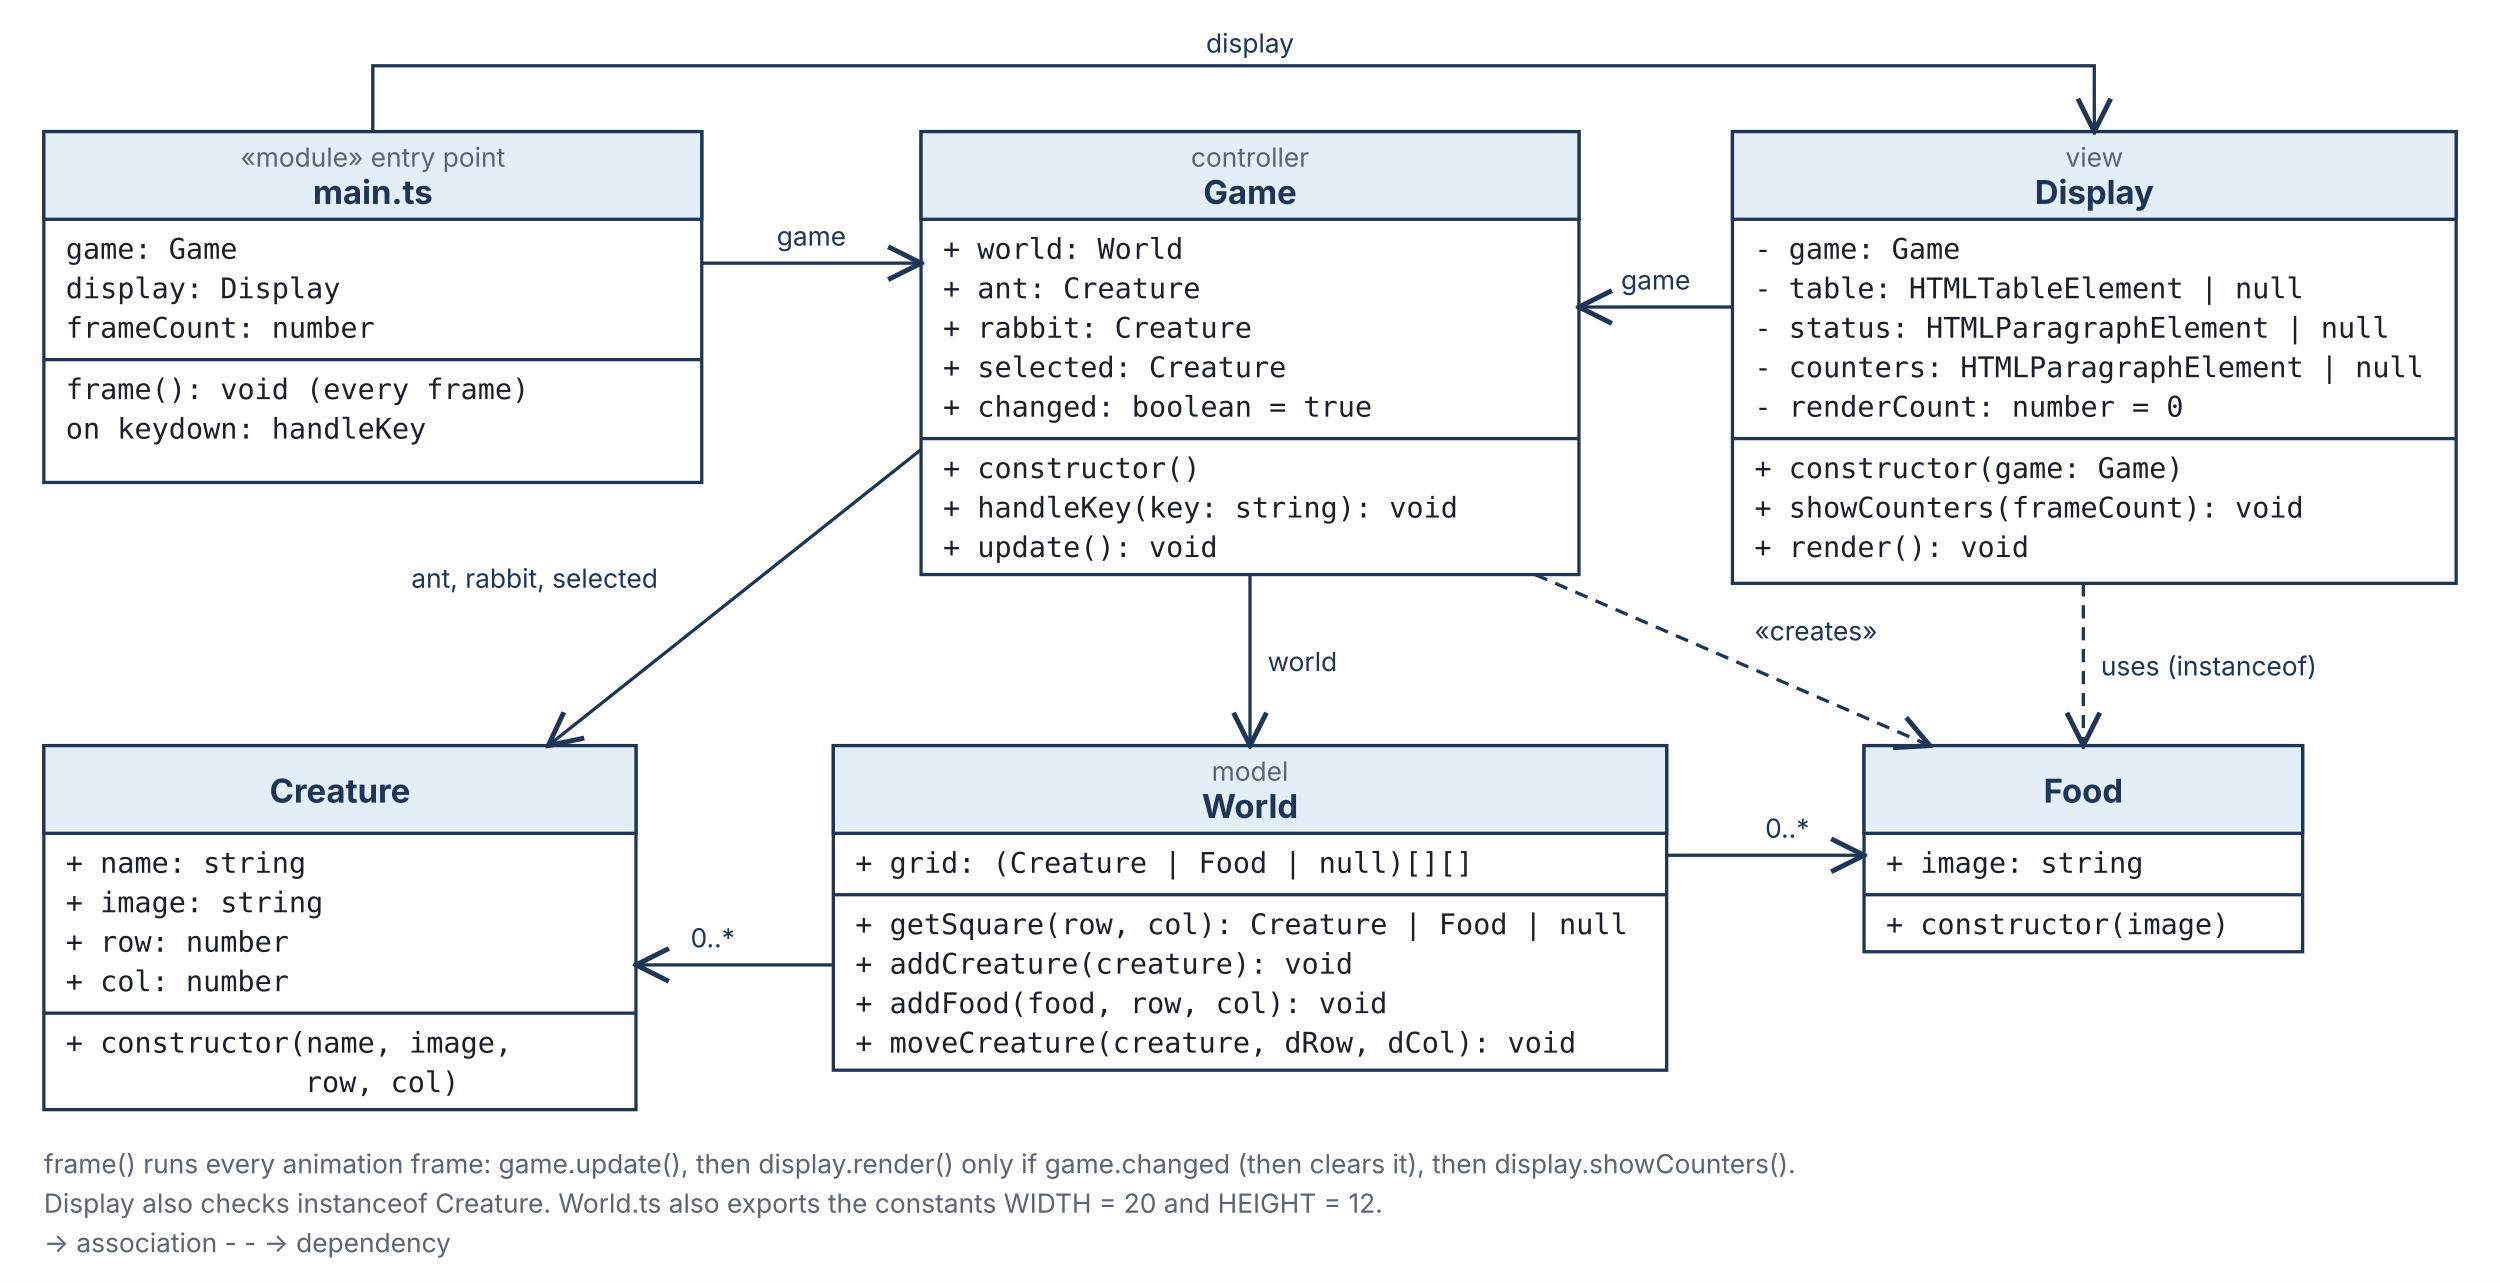
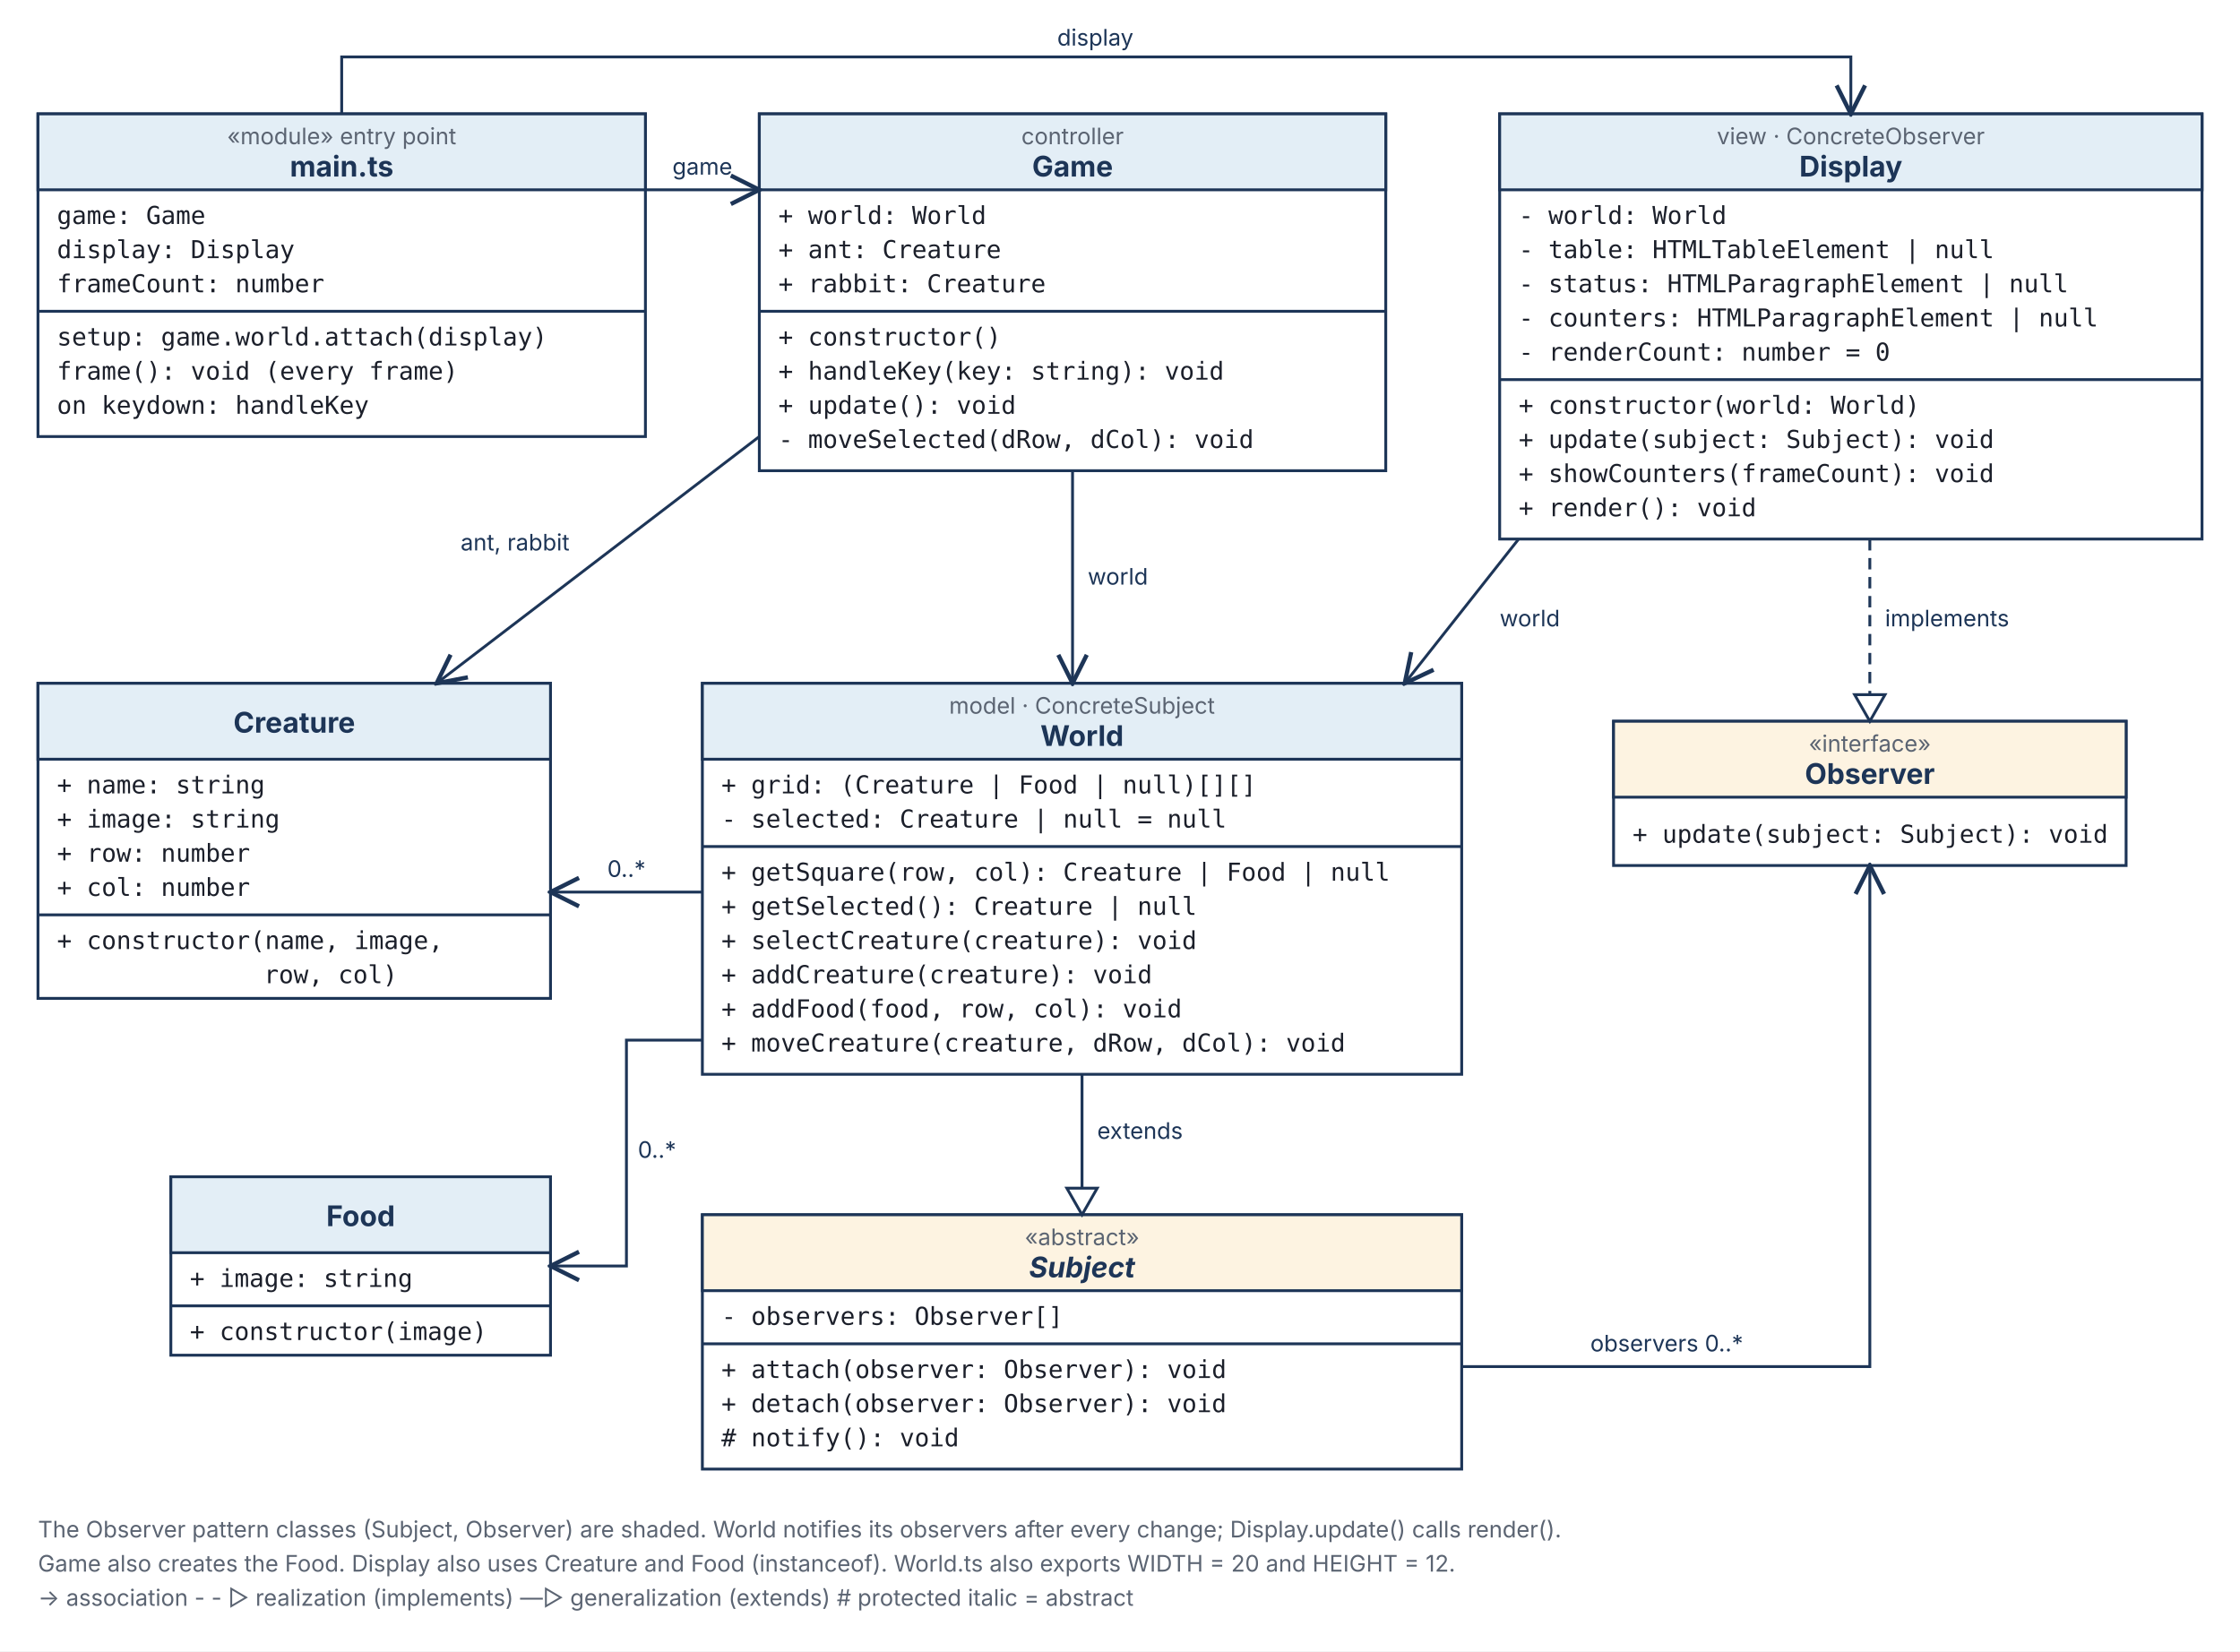
- <svg xmlns="http://www.w3.org/2000/svg" viewBox="0 0 1140 585" width="1140" height="585" font-family="Menlo, Consolas, monospace" font-size="13">
+ <svg xmlns="http://www.w3.org/2000/svg" viewBox="0 0 1180 870" width="1180" height="870" font-family="Menlo, Consolas, monospace" font-size="13">
  <defs>
    <marker id="arrow" viewBox="0 0 12 12" refX="11" refY="6" markerWidth="12" markerHeight="12" orient="auto-start-reverse">
      <path d="M1,1 L11,6 L1,11" fill="none" stroke="#1d3557" stroke-width="1.5" />
    </marker>
  </defs>
  <style>
    .box { fill: #ffffff; stroke: #1d3557; stroke-width: 1.5; }
    .head { fill: #e3eef6; stroke: #1d3557; stroke-width: 1.5; }
+     .pattern { fill: #fdf3e1; stroke: #1d3557; stroke-width: 1.5; }
    .title { font-family: system-ui, -apple-system, "Segoe UI", sans-serif; font-weight: bold; font-size: 15px; fill: #1d3557; }
+     .abstract { font-style: italic; }
    .stereo { font-family: system-ui, -apple-system, "Segoe UI", sans-serif; font-size: 12px; fill: #5b6472; }
    .line { stroke: #1d3557; stroke-width: 1.5; fill: none; }
    .dashed { stroke: #1d3557; stroke-width: 1.5; fill: none; stroke-dasharray: 6 4; }
+     .triangle { fill: #ffffff; stroke: #1d3557; stroke-width: 1.5; }
    .label { font-family: system-ui, -apple-system, "Segoe UI", sans-serif; font-size: 12px; fill: #1d3557; }
    .note { font-family: system-ui, -apple-system, "Segoe UI", sans-serif; font-size: 12px; fill: #5b6472; }
    text { fill: #1b1f2a; }
  </style>
-   <rect width="1140" height="585" fill="#ffffff" />
-   <rect class="box" x="20" y="60" width="300" height="160" />
-   <rect class="head" x="20" y="60" width="300" height="40" />
-   <text class="stereo" x="170" y="76" text-anchor="middle">«module» entry point</text>
-   <text class="title" x="170" y="93" text-anchor="middle">main.ts</text>
+   <rect width="1180" height="870" fill="#ffffff" />
+   <rect class="box" x="20" y="60" width="320" height="170" />
+   <rect class="head" x="20" y="60" width="320" height="40" />
+   <text class="stereo" x="180" y="76" text-anchor="middle">«module» entry point</text>
+   <text class="title" x="180" y="93" text-anchor="middle">main.ts</text>
  <text x="30" y="118">game: Game</text>
  <text x="30" y="136">display: Display</text>
  <text x="30" y="154">frameCount: number</text>
-   <line class="line" x1="20" y1="164" x2="320" y2="164" />
-   <text x="30" y="182">frame(): void  (every frame)</text>
-   <text x="30" y="200">on keydown: handleKey</text>
-   <rect class="box" x="420" y="60" width="300" height="202" />
-   <rect class="head" x="420" y="60" width="300" height="40" />
-   <text class="stereo" x="570" y="76" text-anchor="middle">controller</text>
-   <text class="title" x="570" y="93" text-anchor="middle">Game</text>
-   <text x="430" y="118">+ world: World</text>
-   <text x="430" y="136">+ ant: Creature</text>
-   <text x="430" y="154">+ rabbit: Creature</text>
-   <text x="430" y="172">+ selected: Creature</text>
-   <text x="430" y="190">+ changed: boolean = true</text>
-   <line class="line" x1="420" y1="200" x2="720" y2="200" />
-   <text x="430" y="218">+ constructor()</text>
-   <text x="430" y="236">+ handleKey(key: string): void</text>
-   <text x="430" y="254">+ update(): void</text>
-   <rect class="box" x="790" y="60" width="330" height="206" />
-   <rect class="head" x="790" y="60" width="330" height="40" />
-   <text class="stereo" x="955" y="76" text-anchor="middle">view</text>
-   <text class="title" x="955" y="93" text-anchor="middle">Display</text>
-   <text x="800" y="118">- game: Game</text>
+   <line class="line" x1="20" y1="164" x2="340" y2="164" />
+   <text x="30" y="182">setup: game.world.attach(display)</text>
+   <text x="30" y="200">frame(): void  (every frame)</text>
+   <text x="30" y="218">on keydown: handleKey</text>
+   <rect class="box" x="400" y="60" width="330" height="188" />
+   <rect class="head" x="400" y="60" width="330" height="40" />
+   <text class="stereo" x="565" y="76" text-anchor="middle">controller</text>
+   <text class="title" x="565" y="93" text-anchor="middle">Game</text>
+   <text x="410" y="118">+ world: World</text>
+   <text x="410" y="136">+ ant: Creature</text>
+   <text x="410" y="154">+ rabbit: Creature</text>
+   <line class="line" x1="400" y1="164" x2="730" y2="164" />
+   <text x="410" y="182">+ constructor()</text>
+   <text x="410" y="200">+ handleKey(key: string): void</text>
+   <text x="410" y="218">+ update(): void</text>
+   <text x="410" y="236">- moveSelected(dRow, dCol): void</text>
+   <rect class="box" x="790" y="60" width="370" height="224" />
+   <rect class="head" x="790" y="60" width="370" height="40" />
+   <text class="stereo" x="975" y="76" text-anchor="middle">view · ConcreteObserver</text>
+   <text class="title" x="975" y="93" text-anchor="middle">Display</text>
+   <text x="800" y="118">- world: World</text>
  <text x="800" y="136">- table: HTMLTableElement | null</text>
  <text x="800" y="154">- status: HTMLParagraphElement | null</text>
  <text x="800" y="172">- counters: HTMLParagraphElement | null</text>
  <text x="800" y="190">- renderCount: number = 0</text>
-   <line class="line" x1="790" y1="200" x2="1120" y2="200" />
-   <text x="800" y="218">+ constructor(game: Game)</text>
-   <text x="800" y="236">+ showCounters(frameCount): void</text>
-   <text x="800" y="254">+ render(): void</text>
-   <rect class="box" x="380" y="340" width="380" height="148" />
-   <rect class="head" x="380" y="340" width="380" height="40" />
-   <text class="stereo" x="570" y="356" text-anchor="middle">model</text>
-   <text class="title" x="570" y="373" text-anchor="middle">World</text>
-   <text x="390" y="398">+ grid: (Creature | Food | null)[][]</text>
-   <line class="line" x1="380" y1="408" x2="760" y2="408" />
-   <text x="390" y="426">+ getSquare(row, col): Creature | Food | null</text>
-   <text x="390" y="444">+ addCreature(creature): void</text>
-   <text x="390" y="462">+ addFood(food, row, col): void</text>
-   <text x="390" y="480">+ moveCreature(creature, dRow, dCol): void</text>
-   <rect class="box" x="20" y="340" width="270" height="166" />
-   <rect class="head" x="20" y="340" width="270" height="40" />
-   <text class="title" x="155" y="366" text-anchor="middle">Creature</text>
-   <text x="30" y="398">+ name: string</text>
-   <text x="30" y="416">+ image: string</text>
-   <text x="30" y="434">+ row: number</text>
-   <text x="30" y="452">+ col: number</text>
-   <line class="line" x1="20" y1="462" x2="290" y2="462" />
-   <text x="30" y="480">+ constructor(name, image,</text>
-   <text x="139" y="498">row, col)</text>
-   <rect class="box" x="850" y="340" width="200" height="94" />
-   <rect class="head" x="850" y="340" width="200" height="40" />
-   <text class="title" x="950" y="366" text-anchor="middle">Food</text>
-   <text x="860" y="398">+ image: string</text>
-   <line class="line" x1="850" y1="408" x2="1050" y2="408" />
-   <text x="860" y="426">+ constructor(image)</text>
-   <line class="line" x1="320" y1="120" x2="420" y2="120" marker-end="url(#arrow)" />
-   <text class="label" x="370" y="112" text-anchor="middle">game</text>
-   <path class="line" d="M170,60 L170,30 L955,30 L955,60" marker-end="url(#arrow)" />
-   <text class="label" x="570" y="24" text-anchor="middle">display</text>
-   <line class="line" x1="790" y1="140" x2="720" y2="140" marker-end="url(#arrow)" />
-   <text class="label" x="755" y="132" text-anchor="middle">game</text>
-   <line class="dashed" x1="950" y1="266" x2="950" y2="340" marker-end="url(#arrow)" />
-   <text class="label" x="958" y="308">uses (instanceof)</text>
-   <line class="line" x1="570" y1="262" x2="570" y2="340" marker-end="url(#arrow)" />
-   <text class="label" x="578" y="306">world</text>
-   <line class="line" x1="420" y1="205" x2="250" y2="340" marker-end="url(#arrow)" />
-   <text class="label" x="300" y="268" text-anchor="end">ant, rabbit, selected</text>
-   <line class="dashed" x1="700" y1="262" x2="880" y2="340" marker-end="url(#arrow)" />
-   <text class="label" x="800" y="292">«creates»</text>
-   <line class="line" x1="380" y1="440" x2="290" y2="440" marker-end="url(#arrow)" />
-   <text class="label" x="325" y="432" text-anchor="middle">0..*</text>
-   <line class="line" x1="760" y1="390" x2="850" y2="390" marker-end="url(#arrow)" />
-   <text class="label" x="815" y="382" text-anchor="middle">0..*</text>
-   <text class="note" x="20" y="535">frame() runs every animation frame: game.update(), then display.render() only if game.changed (then clears it), then display.showCounters().</text>
-   <text class="note" x="20" y="553">Display also checks instanceof Creature. World.ts also exports the constants WIDTH = 20 and HEIGHT = 12.</text>
-   <text class="note" x="20" y="571">→ association    - - → dependency</text>
+   <line class="line" x1="790" y1="200" x2="1160" y2="200" />
+   <text x="800" y="218">+ constructor(world: World)</text>
+   <text x="800" y="236">+ update(subject: Subject): void</text>
+   <text x="800" y="254">+ showCounters(frameCount): void</text>
+   <text x="800" y="272">+ render(): void</text>
+   <rect class="box" x="20" y="360" width="270" height="166" />
+   <rect class="head" x="20" y="360" width="270" height="40" />
+   <text class="title" x="155" y="386" text-anchor="middle">Creature</text>
+   <text x="30" y="418">+ name: string</text>
+   <text x="30" y="436">+ image: string</text>
+   <text x="30" y="454">+ row: number</text>
+   <text x="30" y="472">+ col: number</text>
+   <line class="line" x1="20" y1="482" x2="290" y2="482" />
+   <text x="30" y="500">+ constructor(name, image,</text>
+   <text x="139" y="518">row, col)</text>
+   <rect class="box" x="370" y="360" width="400" height="206" />
+   <rect class="head" x="370" y="360" width="400" height="40" />
+   <text class="stereo" x="570" y="376" text-anchor="middle">model · ConcreteSubject</text>
+   <text class="title" x="570" y="393" text-anchor="middle">World</text>
+   <text x="380" y="418">+ grid: (Creature | Food | null)[][]</text>
+   <text x="380" y="436">- selected: Creature | null = null</text>
+   <line class="line" x1="370" y1="446" x2="770" y2="446" />
+   <text x="380" y="464">+ getSquare(row, col): Creature | Food | null</text>
+   <text x="380" y="482">+ getSelected(): Creature | null</text>
+   <text x="380" y="500">+ selectCreature(creature): void</text>
+   <text x="380" y="518">+ addCreature(creature): void</text>
+   <text x="380" y="536">+ addFood(food, row, col): void</text>
+   <text x="380" y="554">+ moveCreature(creature, dRow, dCol): void</text>
+   <rect class="box" x="850" y="380" width="270" height="76" />
+   <rect class="pattern" x="850" y="380" width="270" height="40" />
+   <text class="stereo" x="985" y="396" text-anchor="middle">«interface»</text>
+   <text class="title" x="985" y="413" text-anchor="middle">Observer</text>
+   <text x="860" y="444">+ update(subject: Subject): void</text>
+   <rect class="box" x="370" y="640" width="400" height="134" />
+   <rect class="pattern" x="370" y="640" width="400" height="40" />
+   <text class="stereo" x="570" y="656" text-anchor="middle">«abstract»</text>
+   <text class="title abstract" x="570" y="673" text-anchor="middle">Subject</text>
+   <text x="380" y="698">- observers: Observer[]</text>
+   <line class="line" x1="370" y1="708" x2="770" y2="708" />
+   <text x="380" y="726">+ attach(observer: Observer): void</text>
+   <text x="380" y="744">+ detach(observer: Observer): void</text>
+   <text x="380" y="762"># notify(): void</text>
+   <rect class="box" x="90" y="620" width="200" height="94" />
+   <rect class="head" x="90" y="620" width="200" height="40" />
+   <text class="title" x="190" y="646" text-anchor="middle">Food</text>
+   <text x="100" y="678">+ image: string</text>
+   <line class="line" x1="90" y1="688" x2="290" y2="688" />
+   <text x="100" y="706">+ constructor(image)</text>
+   <line class="line" x1="340" y1="100" x2="400" y2="100" marker-end="url(#arrow)" />
+   <text class="label" x="370" y="92" text-anchor="middle">game</text>
+   <path class="line" d="M180,60 L180,30 L975,30 L975,60" marker-end="url(#arrow)" />
+   <text class="label" x="577" y="24" text-anchor="middle">display</text>
+   <line class="line" x1="565" y1="248" x2="565" y2="360" marker-end="url(#arrow)" />
+   <text class="label" x="573" y="308">world</text>
+   <line class="line" x1="400" y1="230" x2="230" y2="360" marker-end="url(#arrow)" />
+   <text class="label" x="300" y="290" text-anchor="end">ant, rabbit</text>
+   <line class="line" x1="800" y1="284" x2="740" y2="360" marker-end="url(#arrow)" />
+   <text class="label" x="790" y="330">world</text>
+   <line class="dashed" x1="985" y1="284" x2="985" y2="366" />
+   <path class="triangle" d="M985,380 L977,366 L993,366 Z" />
+   <text class="label" x="993" y="330">implements</text>
+   <line class="line" x1="570" y1="566" x2="570" y2="626" />
+   <path class="triangle" d="M570,640 L562,626 L578,626 Z" />
+   <text class="label" x="578" y="600">extends</text>
+   <path class="line" d="M770,720 L985,720 L985,456" marker-end="url(#arrow)" />
+   <text class="label" x="878" y="712" text-anchor="middle">observers 0..*</text>
+   <line class="line" x1="370" y1="470" x2="290" y2="470" marker-end="url(#arrow)" />
+   <text class="label" x="330" y="462" text-anchor="middle">0..*</text>
+   <path class="line" d="M370,548 L330,548 L330,667 L290,667" marker-end="url(#arrow)" />
+   <text class="label" x="336" y="610">0..*</text>
+   <text class="note" x="20" y="810">The Observer pattern classes (Subject, Observer) are shaded. World notifies its observers after every change; Display.update() calls render().</text>
+   <text class="note" x="20" y="828">Game also creates the Food. Display also uses Creature and Food (instanceof). World.ts also exports WIDTH = 20 and HEIGHT = 12.</text>
+   <text class="note" x="20" y="846">→ association    - - ▷ realization (implements)    —▷ generalization (extends)    # protected    italic = abstract</text>
</svg>
